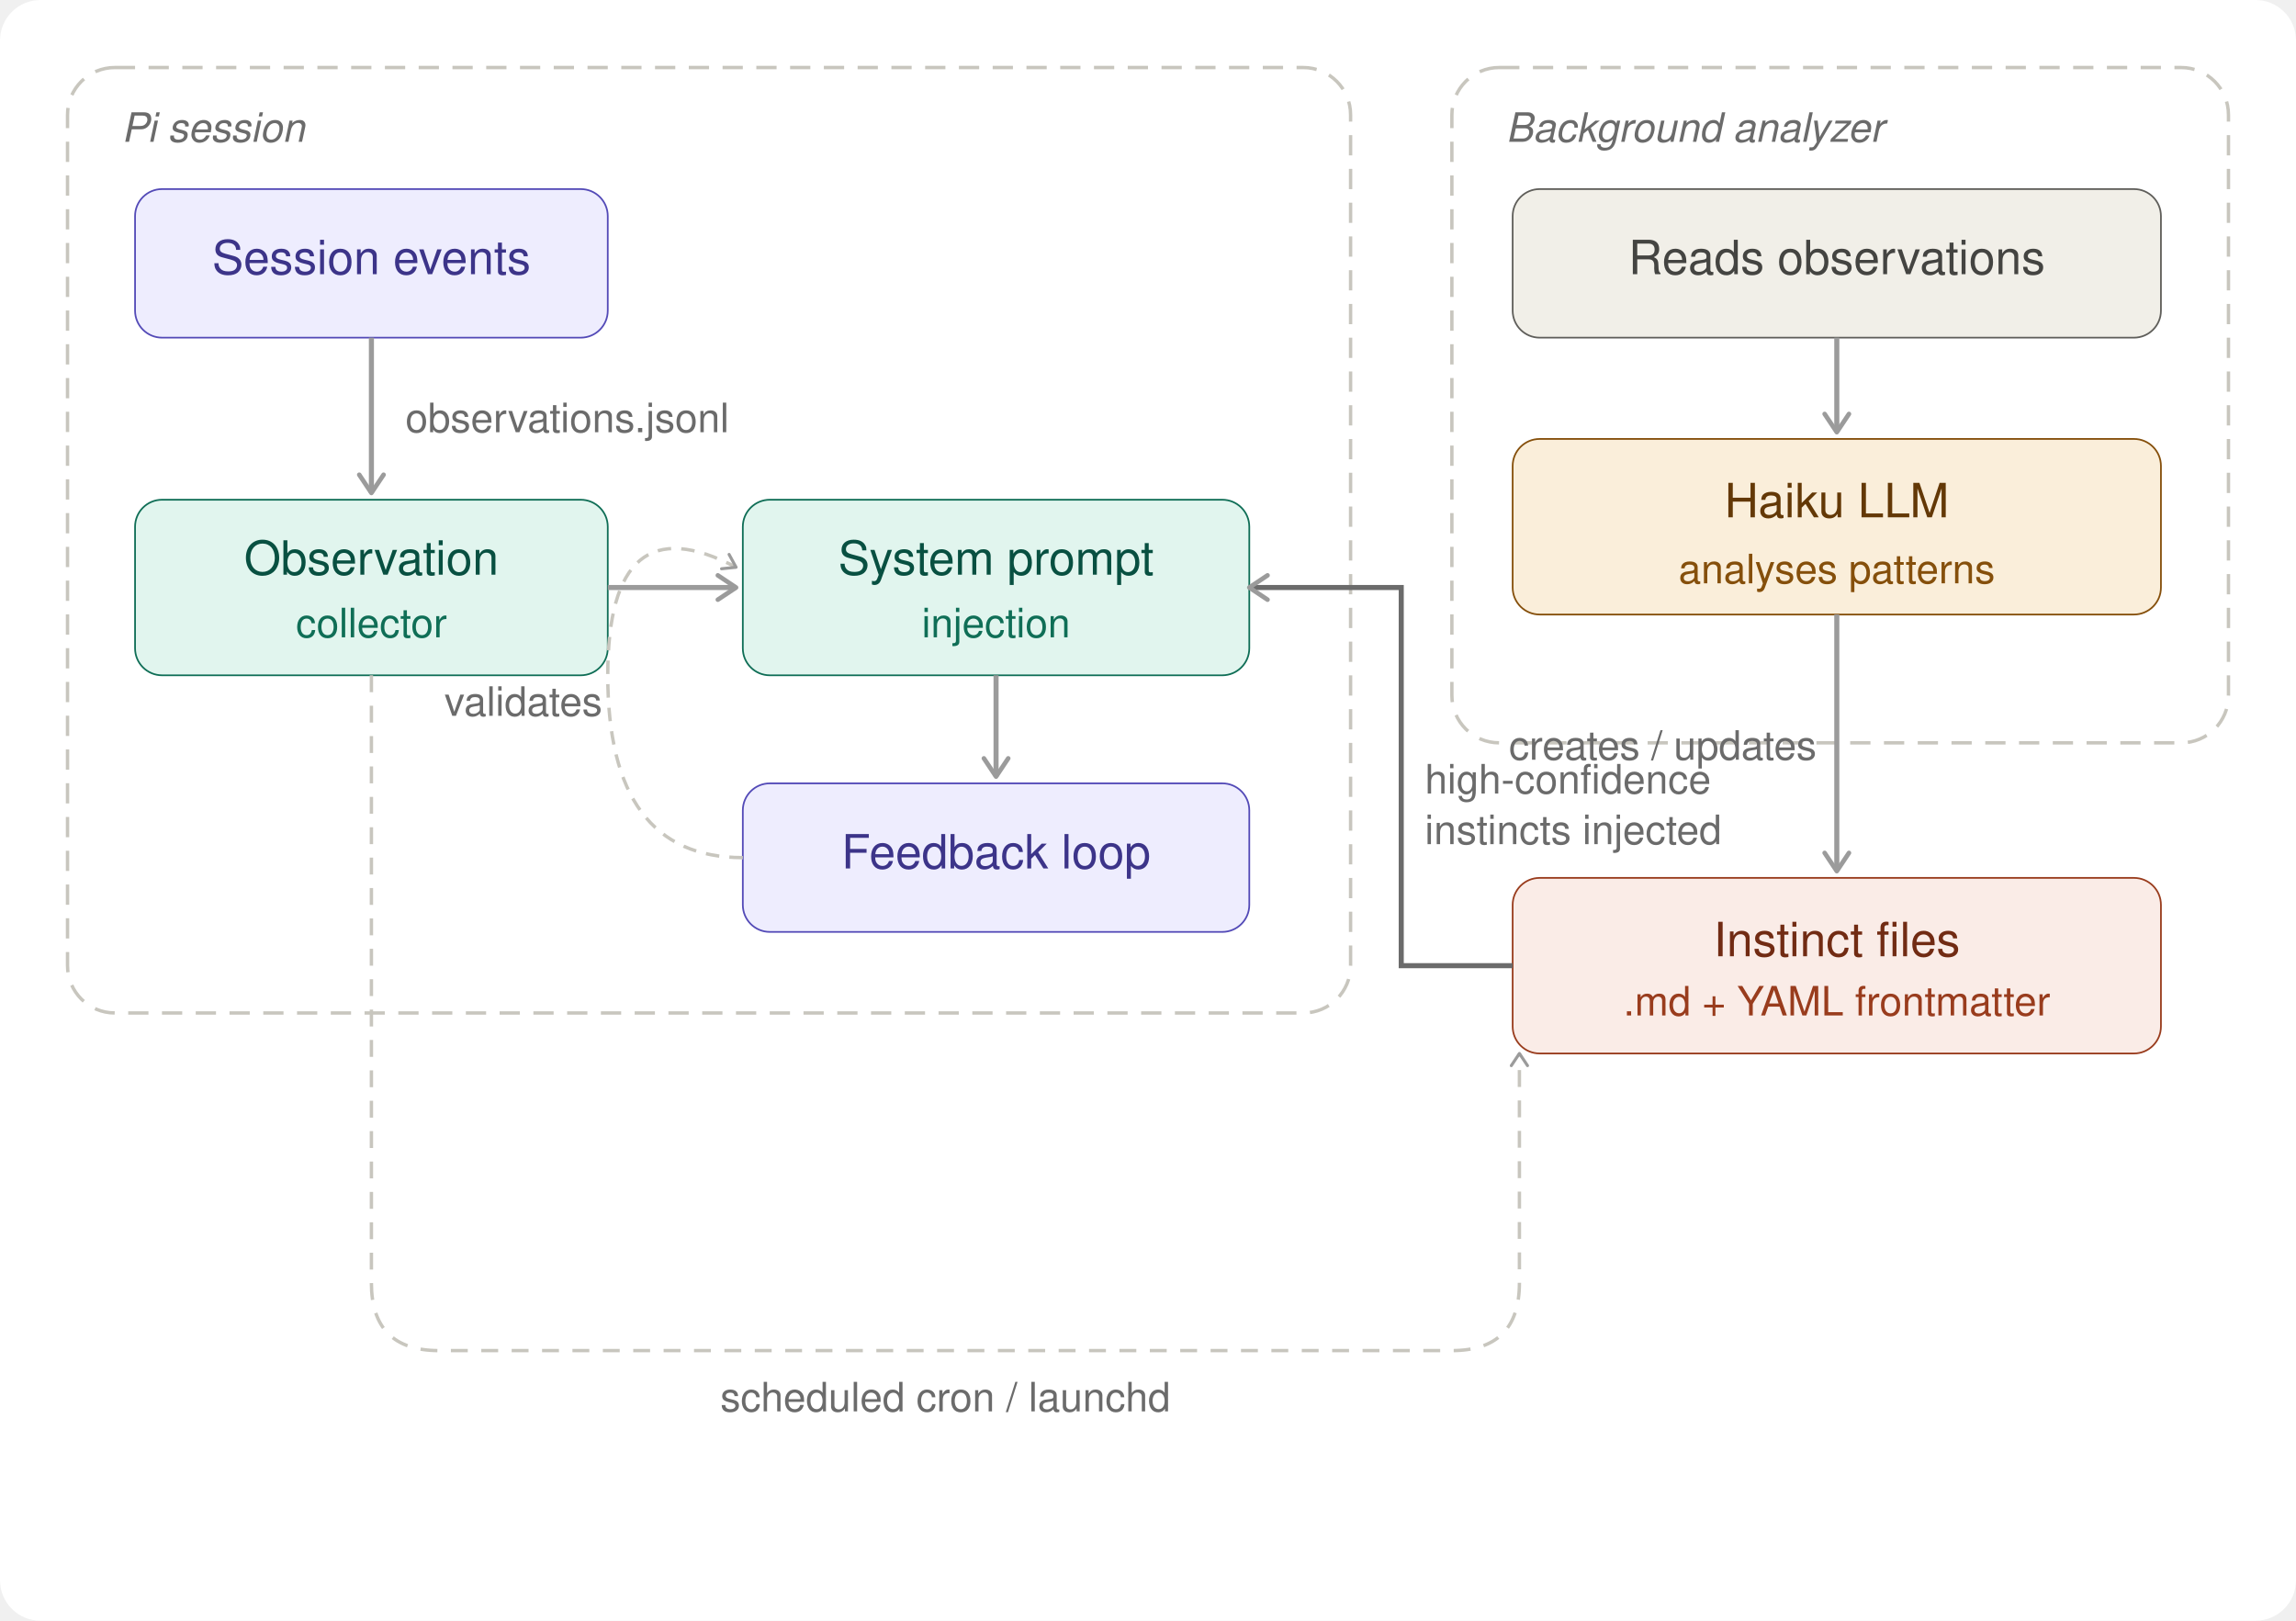
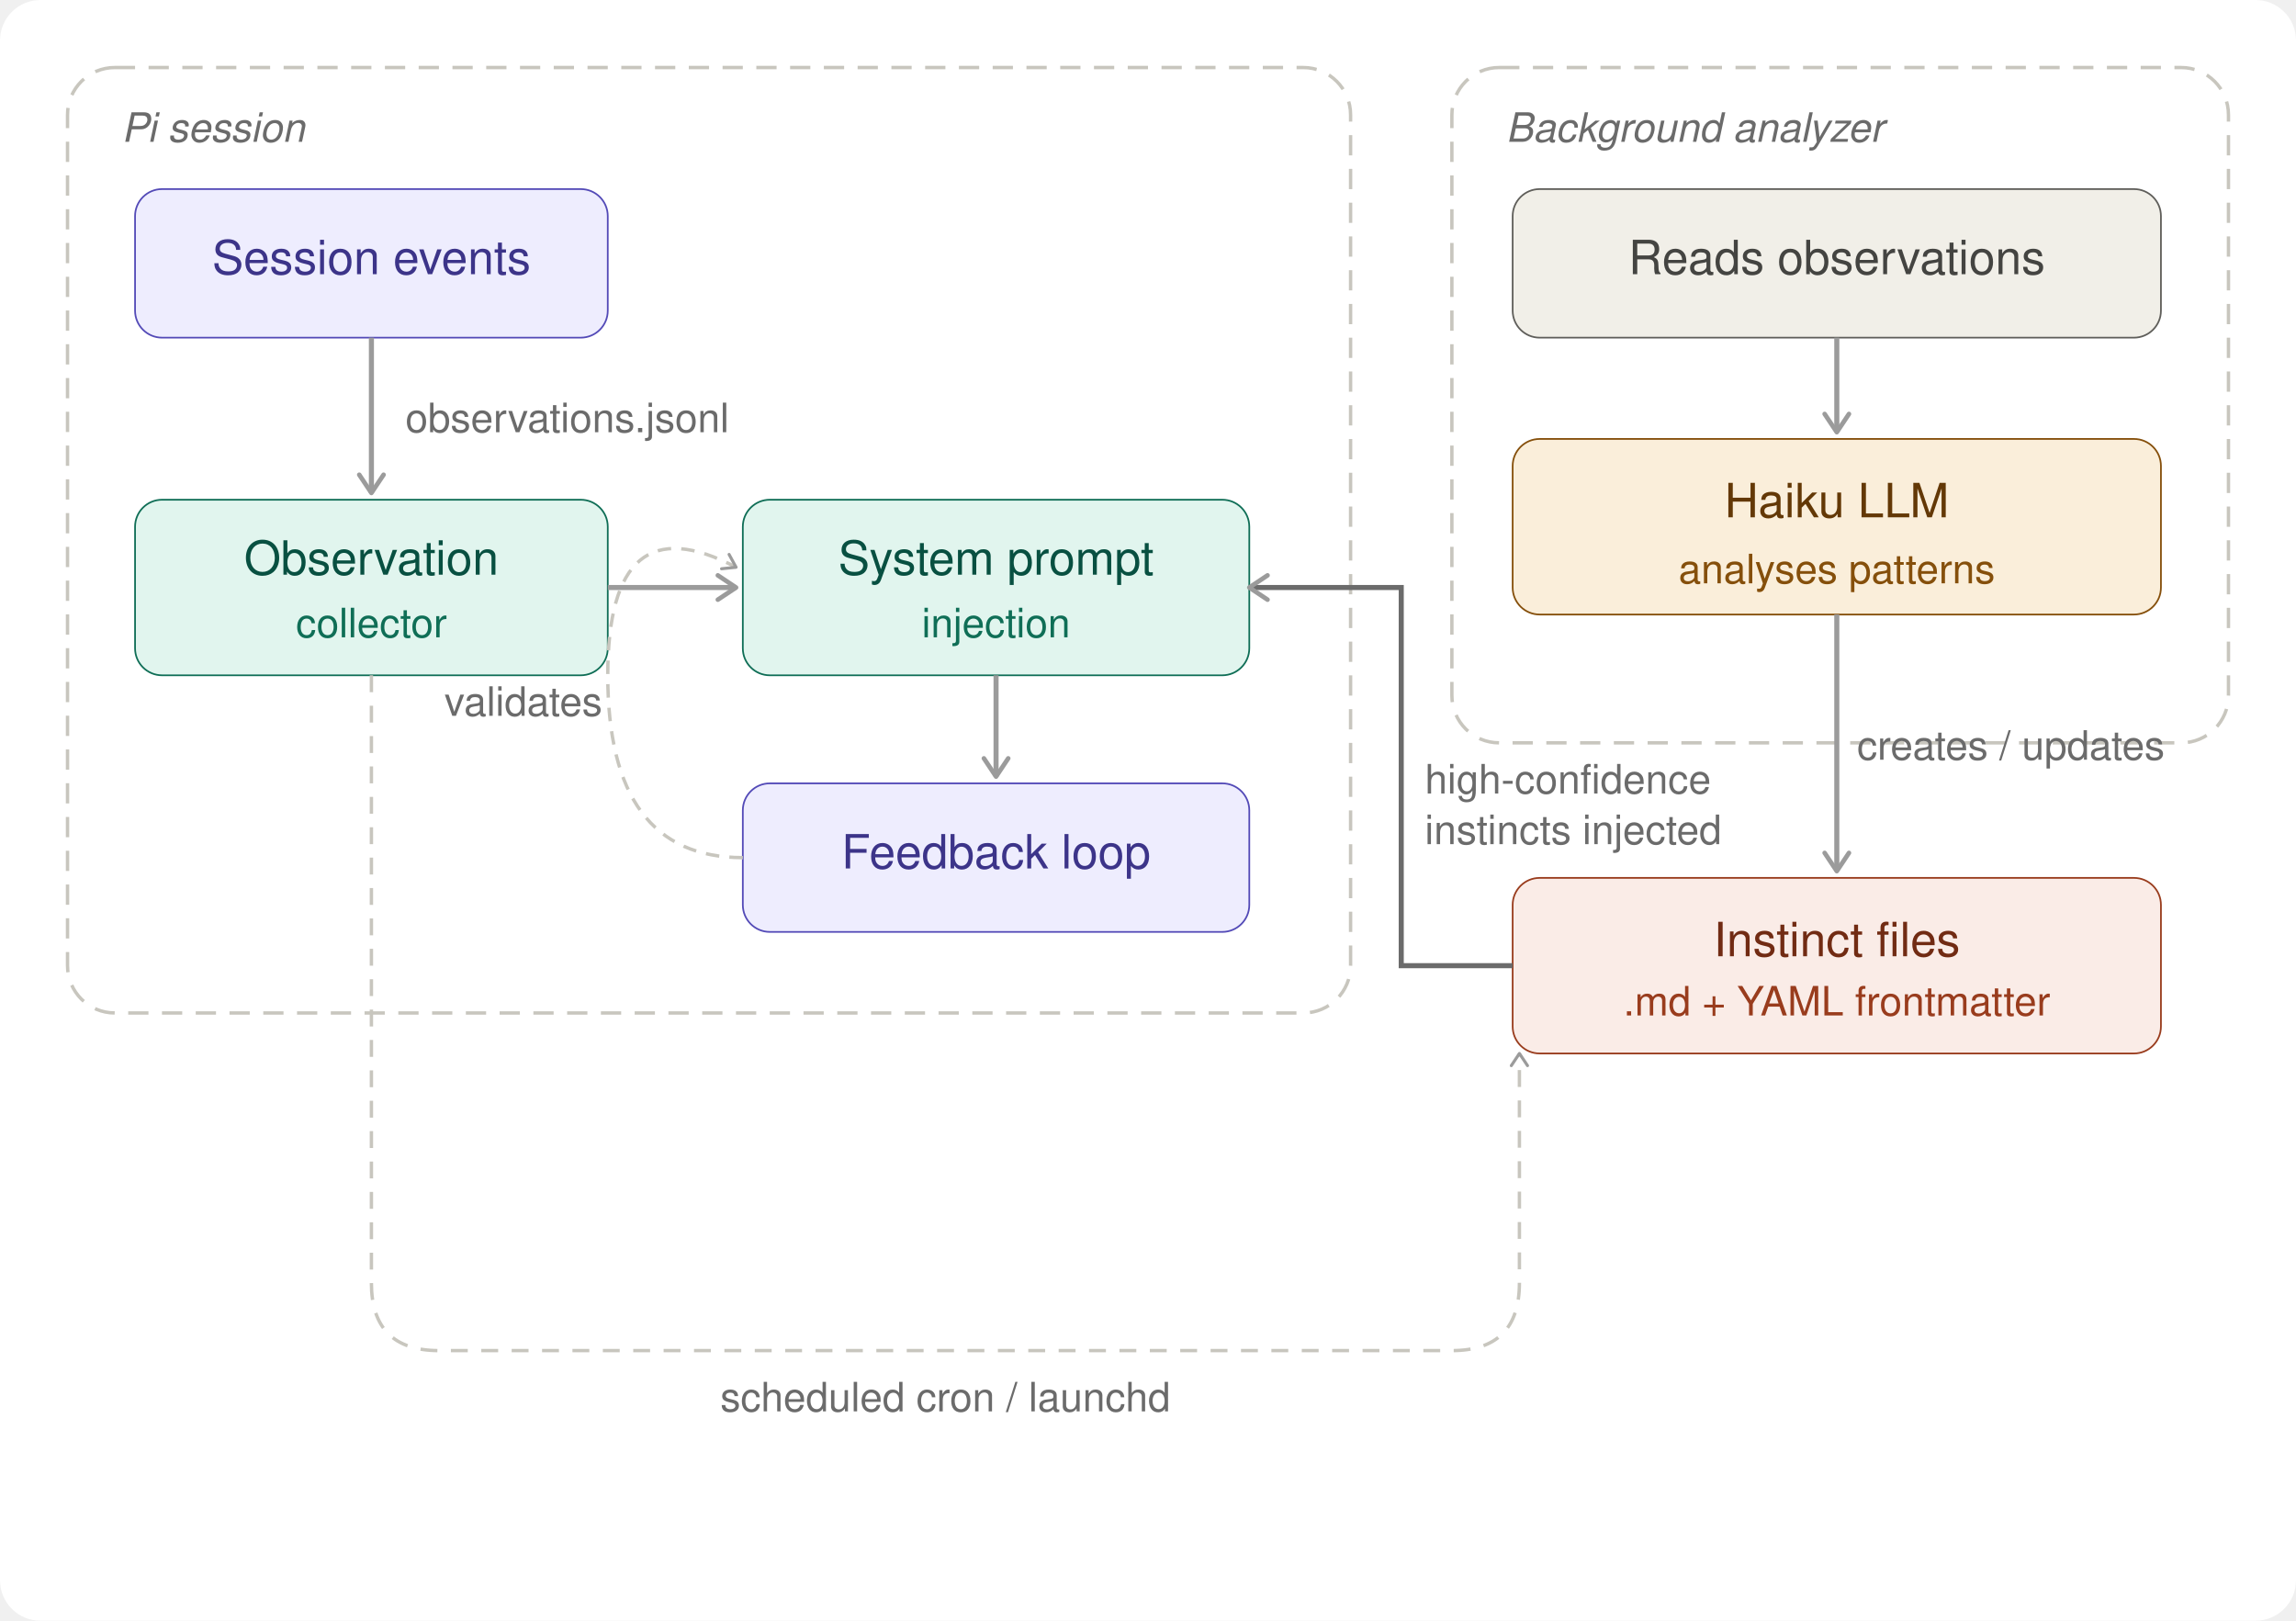
<svg xmlns="http://www.w3.org/2000/svg" width="100%" viewBox="0 0 680 480">
  <defs>
    <style>
    text { font-family: -apple-system, BlinkMacSystemFont, "Segoe UI", Helvetica, Arial, sans-serif; }
    .th { font-size: 14px; font-weight: 500; fill: #1a1a1a; }
    .ts { font-size: 12px; font-weight: 400; fill: #6b6b6b; }
    .arr { stroke: #9b9b9b; stroke-width: 1.5; fill: none; }
    .node { cursor: pointer; }

    /* Purple */
    .c-purple rect { fill: #EEEDFE; stroke: #534AB7; }
    .c-purple text.th { fill: #3C3489; }
    .c-purple text.ts { fill: #534AB7; }

    /* Teal */
    .c-teal rect { fill: #E1F5EE; stroke: #0F6E56; }
    .c-teal text.th { fill: #085041; }
    .c-teal text.ts { fill: #0F6E56; }

    /* Amber */
    .c-amber rect { fill: #FAEEDA; stroke: #854F0B; }
    .c-amber text.th { fill: #633806; }
    .c-amber text.ts { fill: #854F0B; }

    /* Coral */
    .c-coral rect { fill: #FAECE7; stroke: #993C1D; }
    .c-coral text.th { fill: #712B13; }
    .c-coral text.ts { fill: #993C1D; }

    /* Gray */
    .c-gray rect { fill: #F1EFE8; stroke: #5F5E5A; }
    .c-gray text.th { fill: #444441; }
    .c-gray text.ts { fill: #5F5E5A; }
  </style>
    <marker id="arrow" viewBox="0 0 10 10" refX="8" refY="5" markerWidth="6" markerHeight="6" orient="auto-start-reverse">
      <path d="M2 1L8 5L2 9" fill="none" stroke="#9b9b9b" stroke-width="1.5" stroke-linecap="round" stroke-linejoin="round" />
    </marker>
  </defs>
  <rect width="680" height="480" fill="#ffffff" rx="12" />
  <rect x="20" y="20" width="380" height="280" rx="14" fill="none" stroke="#c8c6be" stroke-width="1" stroke-dasharray="6 4" />
  <text class="ts" x="36" y="42" font-style="italic">Pi session</text>
  <g class="c-purple">
    <rect x="40" y="56" width="140" height="44" rx="8" stroke-width="0.5" />
    <text class="th" x="110" y="78" text-anchor="middle" dominant-baseline="central">Session events</text>
  </g>
  <g class="c-teal">
    <rect x="40" y="148" width="140" height="52" rx="8" stroke-width="0.5" />
    <text class="th" x="110" y="167" text-anchor="middle" dominant-baseline="central">Observation</text>
    <text class="ts" x="110" y="186" text-anchor="middle" dominant-baseline="central">collector</text>
  </g>
  <g class="c-teal">
    <rect x="220" y="148" width="150" height="52" rx="8" stroke-width="0.5" />
    <text class="th" x="295" y="167" text-anchor="middle" dominant-baseline="central">System prompt</text>
    <text class="ts" x="295" y="186" text-anchor="middle" dominant-baseline="central">injection</text>
  </g>
  <g class="c-purple">
    <rect x="220" y="232" width="150" height="44" rx="8" stroke-width="0.5" />
    <text class="th" x="295" y="254" text-anchor="middle" dominant-baseline="central">Feedback loop</text>
  </g>
  <line x1="110" y1="100" x2="110" y2="146" stroke="#9b9b9b" stroke-width="1.5" fill="none" marker-end="url(#arrow)" />
  <text class="ts" x="168" y="128" text-anchor="middle">observations.jsonl</text>
  <line x1="180" y1="174" x2="218" y2="174" stroke="#9b9b9b" stroke-width="1.5" fill="none" marker-end="url(#arrow)" />
  <line x1="295" y1="200" x2="295" y2="230" stroke="#9b9b9b" stroke-width="1.5" fill="none" marker-end="url(#arrow)" />
  <path d="M220 254 Q180 254 180 200 Q180 148 218 168" fill="none" stroke="#c8c6be" stroke-width="1" stroke-dasharray="4 3" marker-end="url(#arrow)" />
  <text class="ts" x="155" y="212" text-anchor="middle">validates</text>
  <rect x="430" y="20" width="230" height="200" rx="14" fill="none" stroke="#c8c6be" stroke-width="1" stroke-dasharray="6 4" />
  <text class="ts" x="446" y="42" font-style="italic">Background analyzer</text>
  <g class="c-gray">
    <rect x="448" y="56" width="192" height="44" rx="8" stroke-width="0.5" />
    <text class="th" x="544" y="78" text-anchor="middle" dominant-baseline="central">Reads observations</text>
  </g>
  <g class="c-amber">
    <rect x="448" y="130" width="192" height="52" rx="8" stroke-width="0.5" />
    <text class="th" x="544" y="150" text-anchor="middle" dominant-baseline="central">Haiku LLM</text>
    <text class="ts" x="544" y="170" text-anchor="middle" dominant-baseline="central">analyses patterns</text>
  </g>
  <line x1="544" y1="100" x2="544" y2="128" stroke="#9b9b9b" stroke-width="1.5" fill="none" marker-end="url(#arrow)" />
  <g class="c-coral">
    <rect x="448" y="260" width="192" height="52" rx="8" stroke-width="0.5" />
    <text class="th" x="544" y="280" text-anchor="middle" dominant-baseline="central">Instinct files</text>
    <text class="ts" x="544" y="298" text-anchor="middle" dominant-baseline="central">.md + YAML frontmatter</text>
  </g>
  <line x1="544" y1="182" x2="544" y2="258" stroke="#9b9b9b" stroke-width="1.5" fill="none" marker-end="url(#arrow)" />
-   <text class="ts" x="538" y="225" text-anchor="end">creates / updates</text>
+   <text class="ts" x="550" y="225" text-anchor="start">creates / updates</text>
  <path d="M110 200 L110 380 Q110 400 130 400 L430 400 Q450 400 450 380 L450 312" fill="none" stroke="#c8c6be" stroke-width="1" stroke-dasharray="5 4" marker-end="url(#arrow)" />
  <text class="ts" x="280" y="418" text-anchor="middle">scheduled cron / launchd</text>
  <path d="M448 286 L415 286 L415 174 L370 174" fill="none" stroke="#6b6b6b" stroke-width="1.5" marker-end="url(#arrow)" />
  <text class="ts" x="422" y="235" text-anchor="start">high-confidence</text>
  <text class="ts" x="422" y="250" text-anchor="start">instincts injected</text>
</svg>
